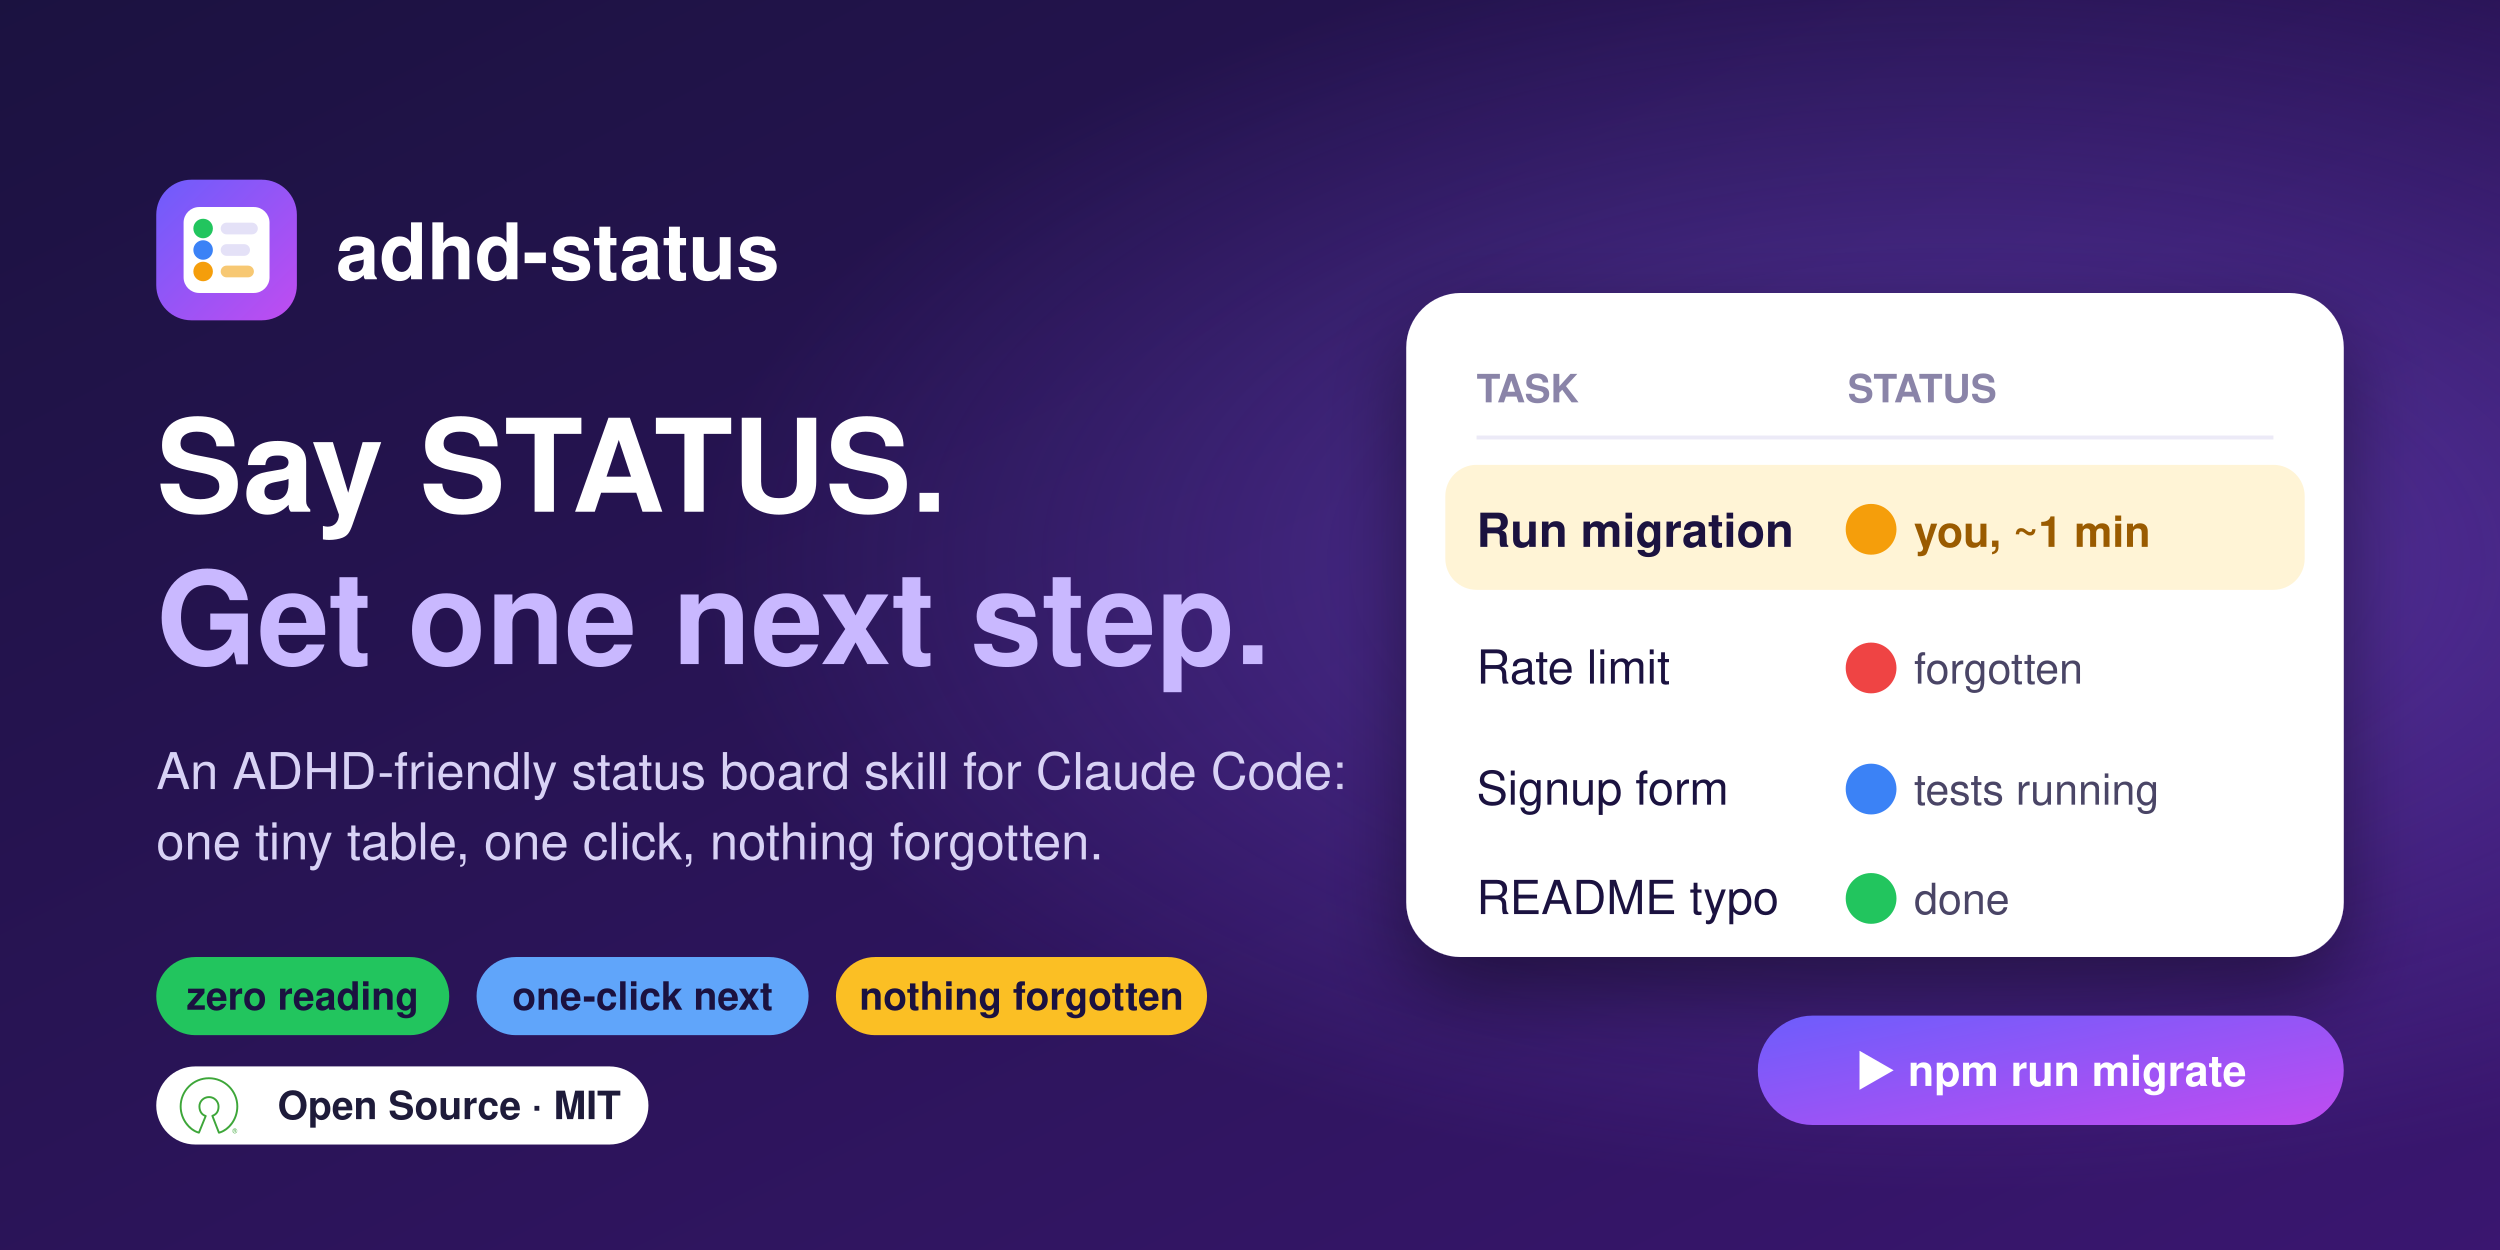
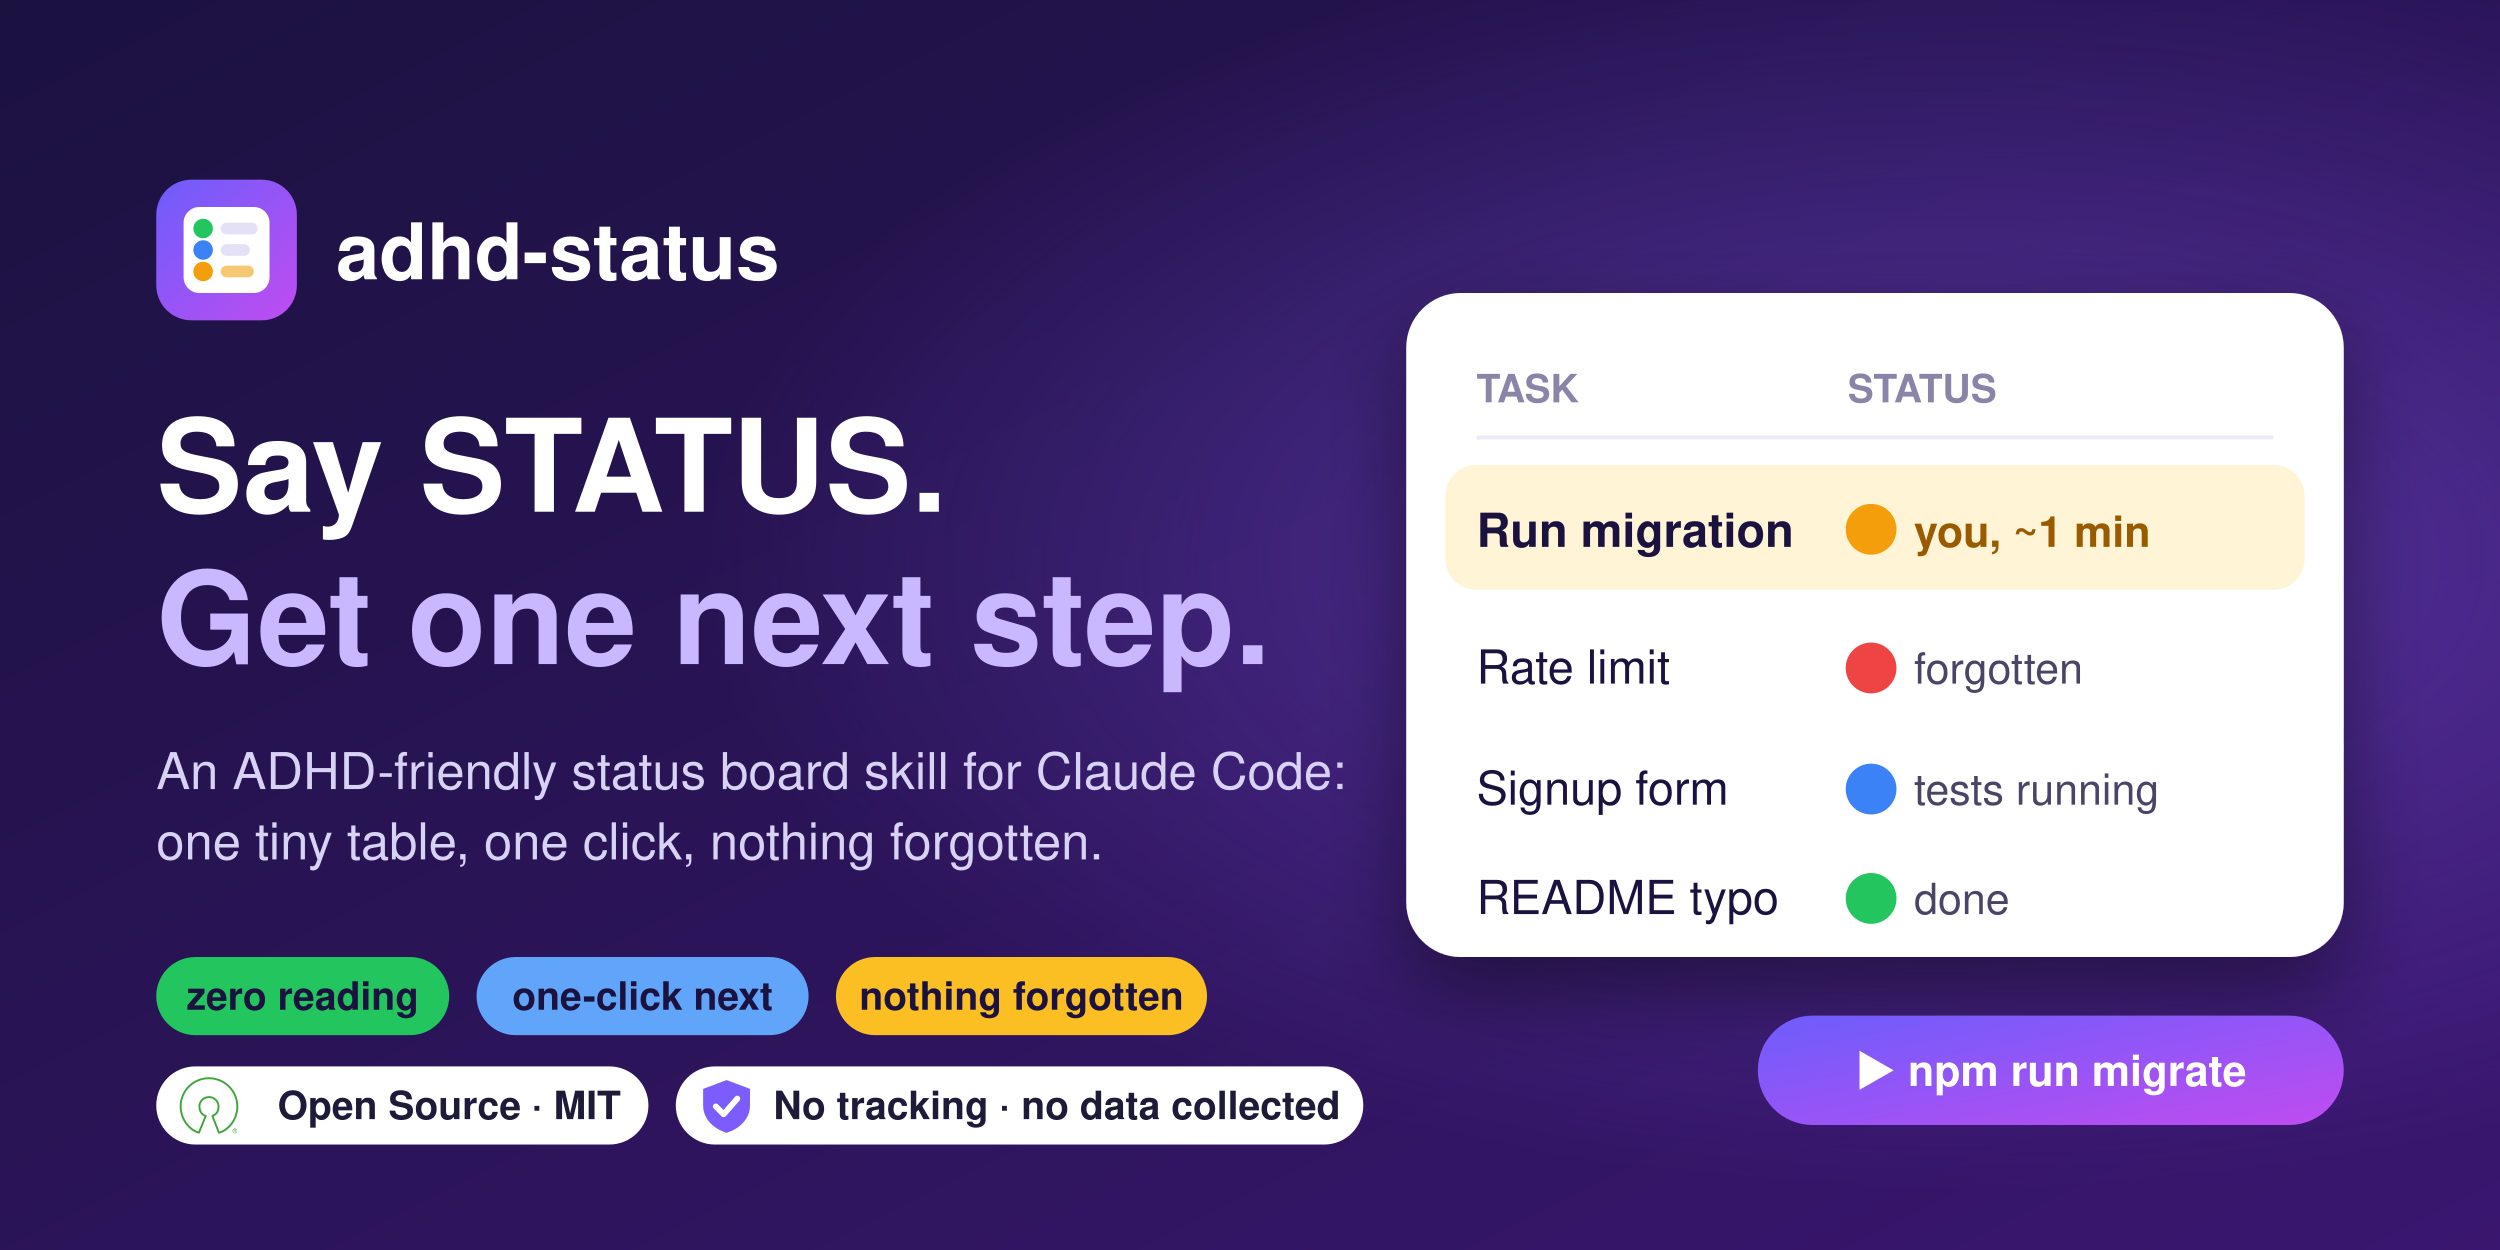
<svg xmlns="http://www.w3.org/2000/svg" viewBox="0 0 1280 640" width="1280" height="640">
  <defs>
    <linearGradient id="bg" x1="0" y1="0" x2="1" y2="1">
      <stop offset="0" stop-color="#1B1240" />
      <stop offset="1" stop-color="#3A1670" />
    </linearGradient>
    <linearGradient id="badge" x1="0" y1="0" x2="1" y2="1">
      <stop offset="0" stop-color="#6D5DFC" />
      <stop offset="1" stop-color="#C04CF0" />
    </linearGradient>
    <radialGradient id="glow" cx="0.78" cy="0.45" r="0.5">
      <stop offset="0" stop-color="#8B5CF6" stop-opacity="0.45" />
      <stop offset="1" stop-color="#8B5CF6" stop-opacity="0" />
    </radialGradient>
    <filter id="sh" x="-20%" y="-20%" width="140%" height="140%">
      <feDropShadow dx="0" dy="18" stdDeviation="22" flood-color="#000" flood-opacity="0.45" />
    </filter>
  </defs>
  <rect width="1280" height="640" fill="url(#bg)" />
  <rect width="1280" height="640" fill="url(#glow)" />
  <g font-family="-apple-system, 'Segoe UI', Helvetica, Arial, sans-serif">
    <rect x="80" y="92" width="72" height="72" rx="18" fill="url(#badge)" />
    <rect x="94" y="106" width="44" height="44" rx="8" fill="#fff" />
    <circle cx="104" cy="117" r="5" fill="#22C55E" />
    <rect x="113" y="114" width="19" height="6" rx="3" fill="#E4E1F7" />
    <circle cx="104" cy="128" r="5" fill="#3B82F6" />
    <rect x="113" y="125" width="15" height="6" rx="3" fill="#E4E1F7" />
    <circle cx="104" cy="139" r="5" fill="#F59E0B" />
    <rect x="113" y="136" width="17" height="6" rx="3" fill="#F7C873" />
    <text x="172" y="143" font-size="40" font-weight="700" fill="#FFFFFF">adhd-status</text>
    <text x="80" y="262" font-size="66" font-weight="800" fill="#FFFFFF">Say STATUS.</text>
    <text x="80" y="340" font-size="66" font-weight="800" fill="#C9B8FF">Get one next step.</text>
    <text x="80" y="404" font-size="26" fill="#D8D2F5">An ADHD-friendly status board skill for Claude Code:</text>
    <text x="80" y="440" font-size="26" fill="#D8D2F5">one tiny table, one click, nothing forgotten.</text>
    <g font-size="20" font-weight="600" fill="#1B1240">
      <rect x="80" y="490" width="150" height="40" rx="20" fill="#22C55E" />
      <text x="155" y="517" text-anchor="middle">zero reading</text>
      <rect x="244" y="490" width="170" height="40" rx="20" fill="#60A5FA" />
      <text x="329" y="517" text-anchor="middle">one-click next</text>
      <rect x="428" y="490" width="190" height="40" rx="20" fill="#FBBF24" />
      <text x="523" y="517" text-anchor="middle">nothing forgotten</text>
      <rect x="80" y="546" width="252" height="40" rx="20" fill="#FFFFFF" />
      <g transform="translate(92 551) scale(1.25)">
        <path fill="#3DA639" d="M11.959.447A11.938 11.938 0 000 12.407c0 5.576 3.874 10.097 7.783 11.114.193.05.392-.05.467-.234l2.771-6.822a.396.396 0 00-.246-.528C9.365 15.47 8.53 14.32 8.48 12.4c-.024-1.828 1.5-3.45 3.561-3.447 1.931.003 3.479 1.632 3.479 3.453 0 .966-.203 1.687-.575 2.238-.371.552-.922.951-1.695 1.239a.396.396 0 00-.23.515l2.685 6.903a.396.396 0 00.465.24C20.163 22.534 24 18.062 24 12.406 24 5.804 18.603.447 11.959.447zm0 .791c6.22 0 11.25 4.997 11.25 11.168 0 5.138-3.423 9.208-6.895 10.272L13.9 16.47c.703-.308 1.302-.79 1.702-1.384.477-.708.709-1.602.709-2.68 0-2.266-1.898-4.24-4.27-4.244-2.48-.004-4.382 1.976-4.352 4.25.023 1.995.934 3.492 2.451 4.13L7.648 22.66C4.251 21.592.791 17.458.791 12.406A11.13 11.13 0 0111.959 1.238zm10.617 20.149a1.03 1.03 0 000 2.058 1.03 1.03 0 000-2.058zm0 .162c.48 0 .865.388.865.867a.856.856 0 01-.271.623l-.172-.342a.847.847 0 00-.111-.178.263.263 0 00-.114-.084.301.301 0 00.17-.117.356.356 0 00.061-.21c0-.13-.038-.227-.113-.292-.076-.064-.192-.095-.346-.095h-.41v1.343h.181v-.568h.2c.072 0 .128.015.17.045a.48.48 0 01.129.18l.171.343.157.001a.878.878 0 01-.567.216.865.865 0 010-1.732zm-.26.322h.229c.088 0 .155.018.2.059.044.04.066.099.066.177 0 .079-.022.14-.067.18-.044.04-.111.06-.2.06h-.228z" />
      </g>
      <text x="230" y="573" text-anchor="middle" fill="#1E1B3A">Open Source · MIT</text>
+       <rect x="346" y="546" width="352" height="40" rx="20" fill="#FFFFFF" />
+       <g transform="translate(358 552)">
+         <path d="M14 1 L26 5.5 V14 C26 21 20.5 26 14 28 C7.5 26 2 21 2 14 V5.5 Z" fill="#7C5CFC" />
+         <path d="M8.5 14.5 L12.5 18.5 L19.5 10.5" fill="none" stroke="#FFFFFF" stroke-width="3" stroke-linecap="round" stroke-linejoin="round" />
+       </g>
+       <text x="396" y="573" fill="#1E1B3A">No tracking · no data collected</text>
    </g>
    <g filter="url(#sh)">
      <rect x="720" y="150" width="480" height="340" rx="28" fill="#FFFFFF" />
    </g>
    <text x="756" y="206" font-size="20" font-weight="700" fill="#8A84A8">TASK</text>
    <text x="946" y="206" font-size="20" font-weight="700" fill="#8A84A8">STATUS</text>
    <line x1="756" y1="224" x2="1164" y2="224" stroke="#ECEAF7" stroke-width="2" />
    <rect x="740" y="238" width="440" height="64" rx="16" fill="#FFF4D6" />
    <text x="756" y="280" font-size="24" font-weight="700" fill="#1B1240">Run migration</text>
    <circle cx="958" cy="271" r="13" fill="#F59E0B" />
    <text x="980" y="280" font-size="22" font-weight="600" fill="#9A5B00">you, ~1 min</text>
    <text x="756" y="350" font-size="24" fill="#1B1240">Rate limit</text>
    <circle cx="958" cy="342" r="13" fill="#EF4444" />
    <text x="980" y="350" font-size="22" fill="#4A4566">forgotten</text>
    <text x="756" y="412" font-size="24" fill="#1B1240">Signup form</text>
    <circle cx="958" cy="404" r="13" fill="#3B82F6" />
    <text x="980" y="412" font-size="22" fill="#4A4566">tests running</text>
    <text x="756" y="468" font-size="24" fill="#1B1240">README typo</text>
    <circle cx="958" cy="460" r="13" fill="#22C55E" />
    <text x="980" y="468" font-size="22" fill="#4A4566">done</text>
    <rect x="900" y="520" width="300" height="56" rx="28" fill="url(#badge)" />
    <text x="1050" y="556" font-size="22" font-weight="700" fill="#FFFFFF" text-anchor="middle">▶  npm run migrate</text>
  </g>
</svg>
